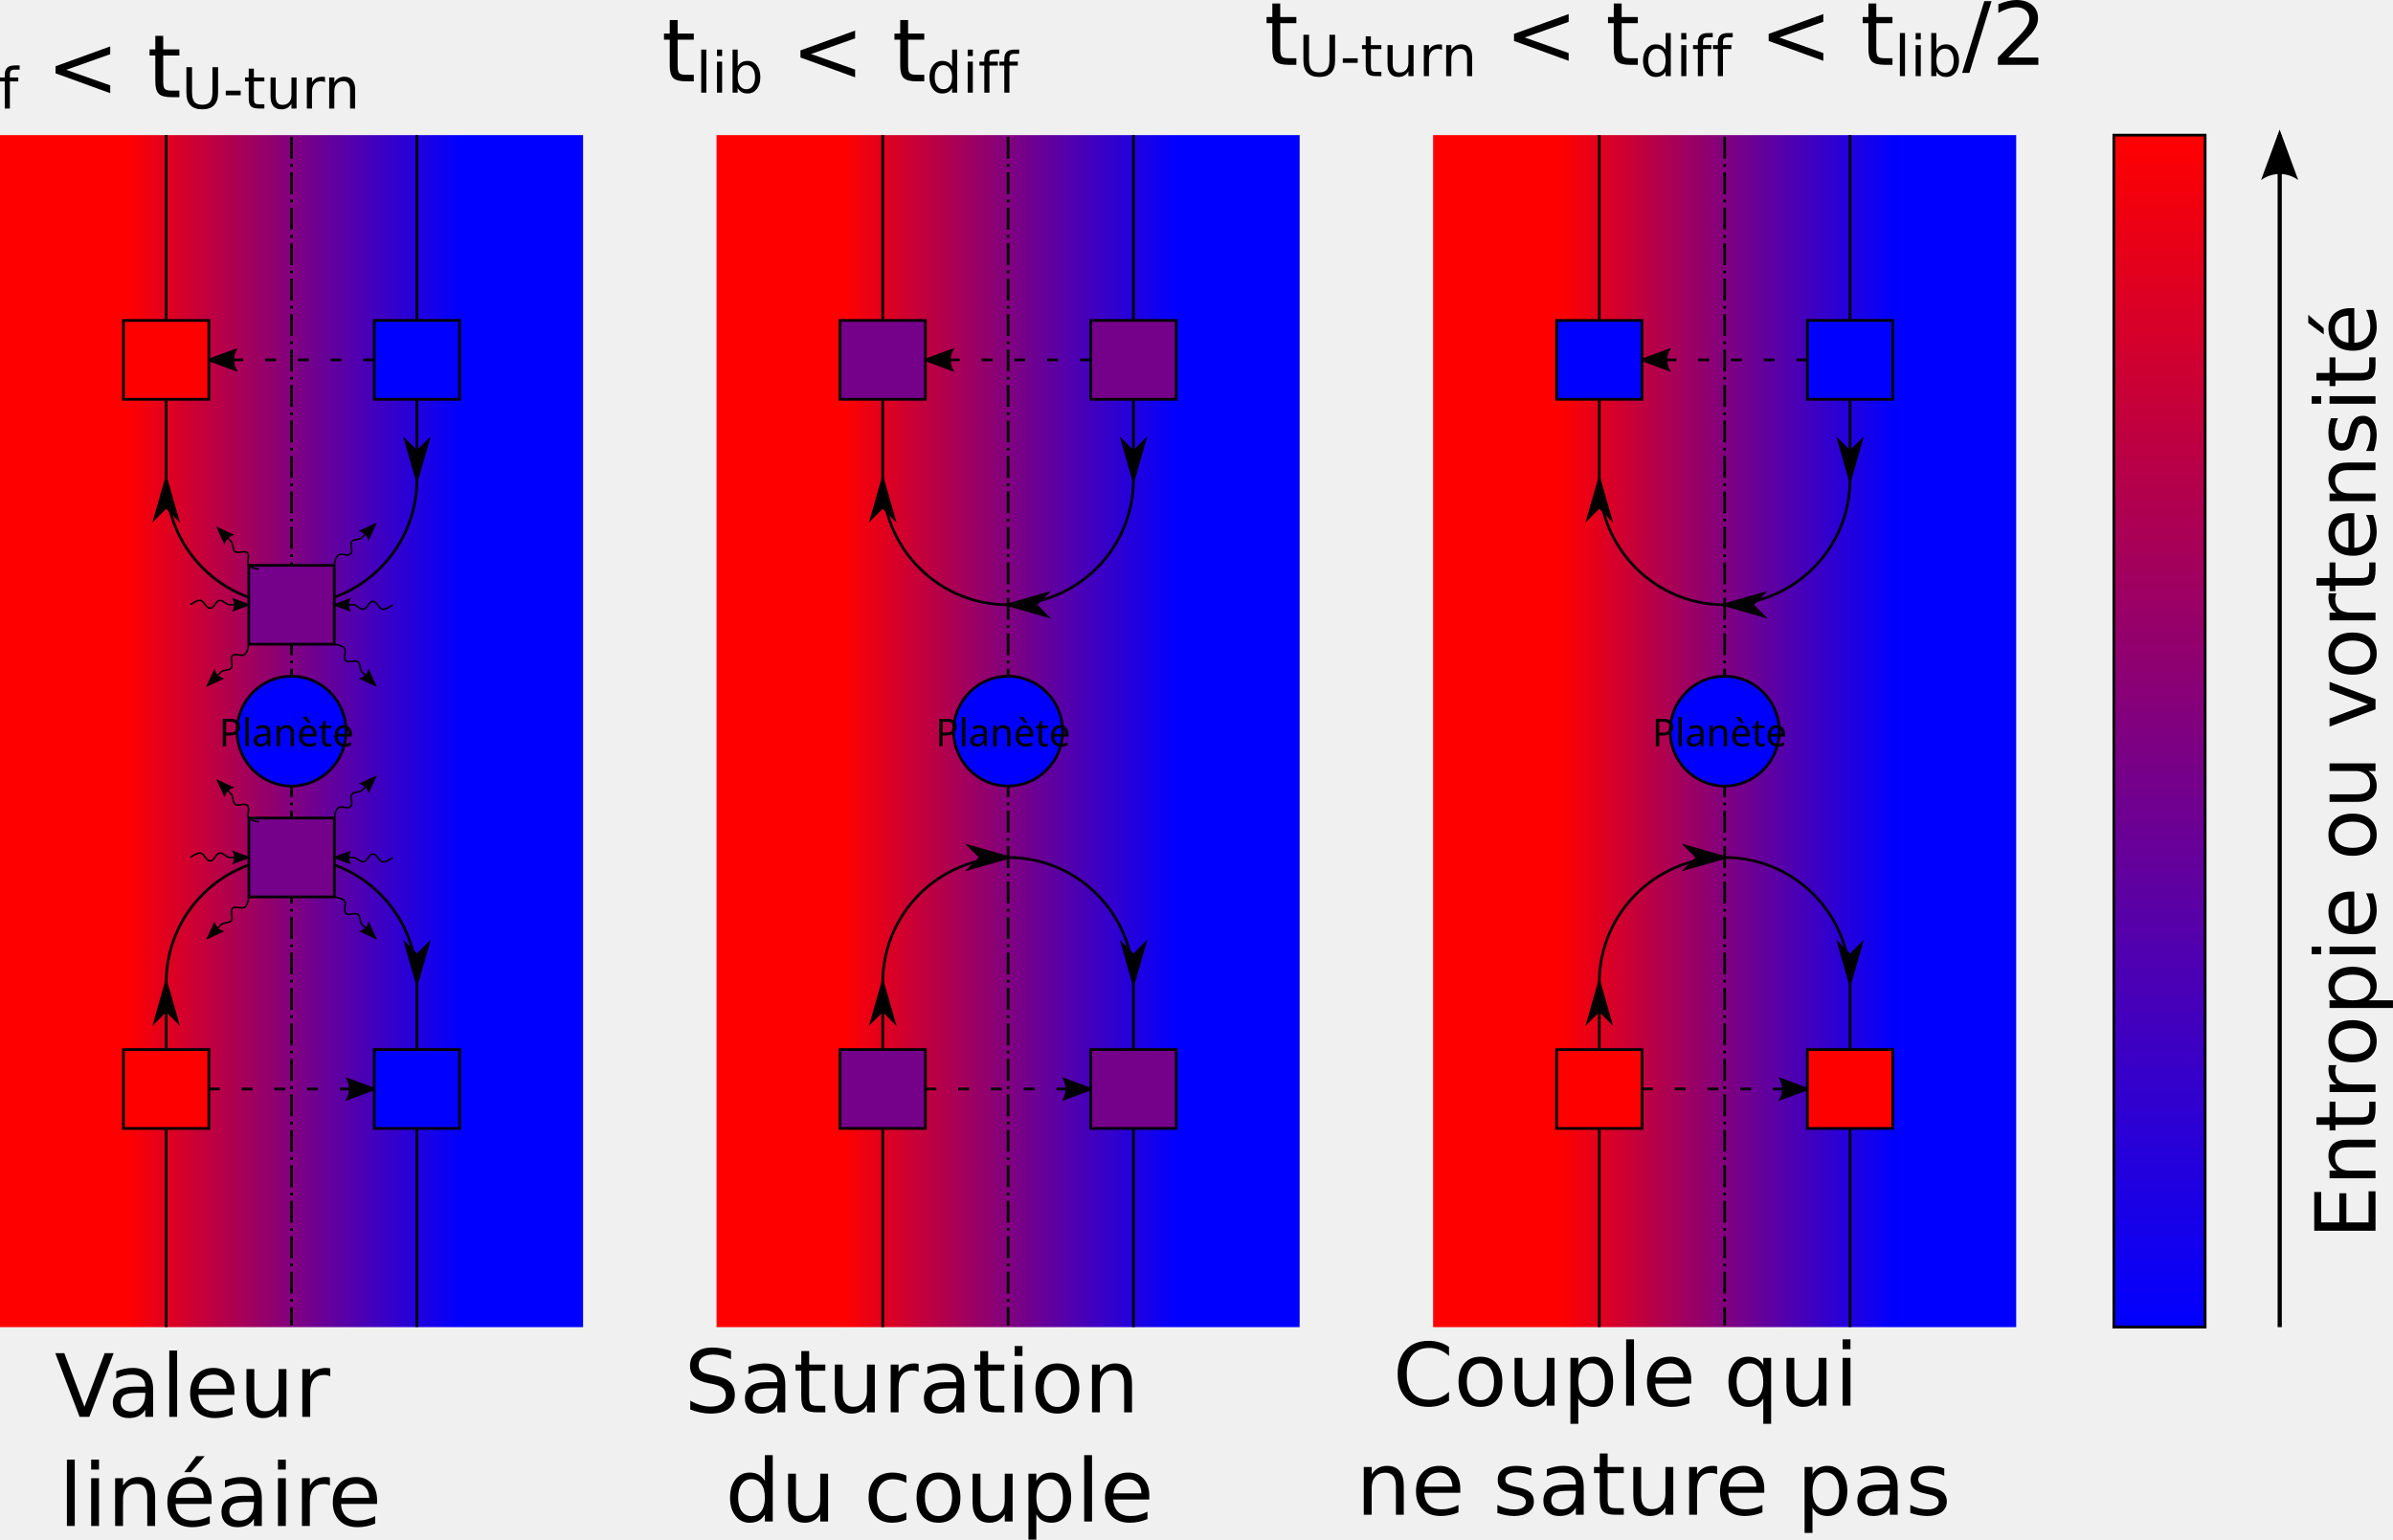
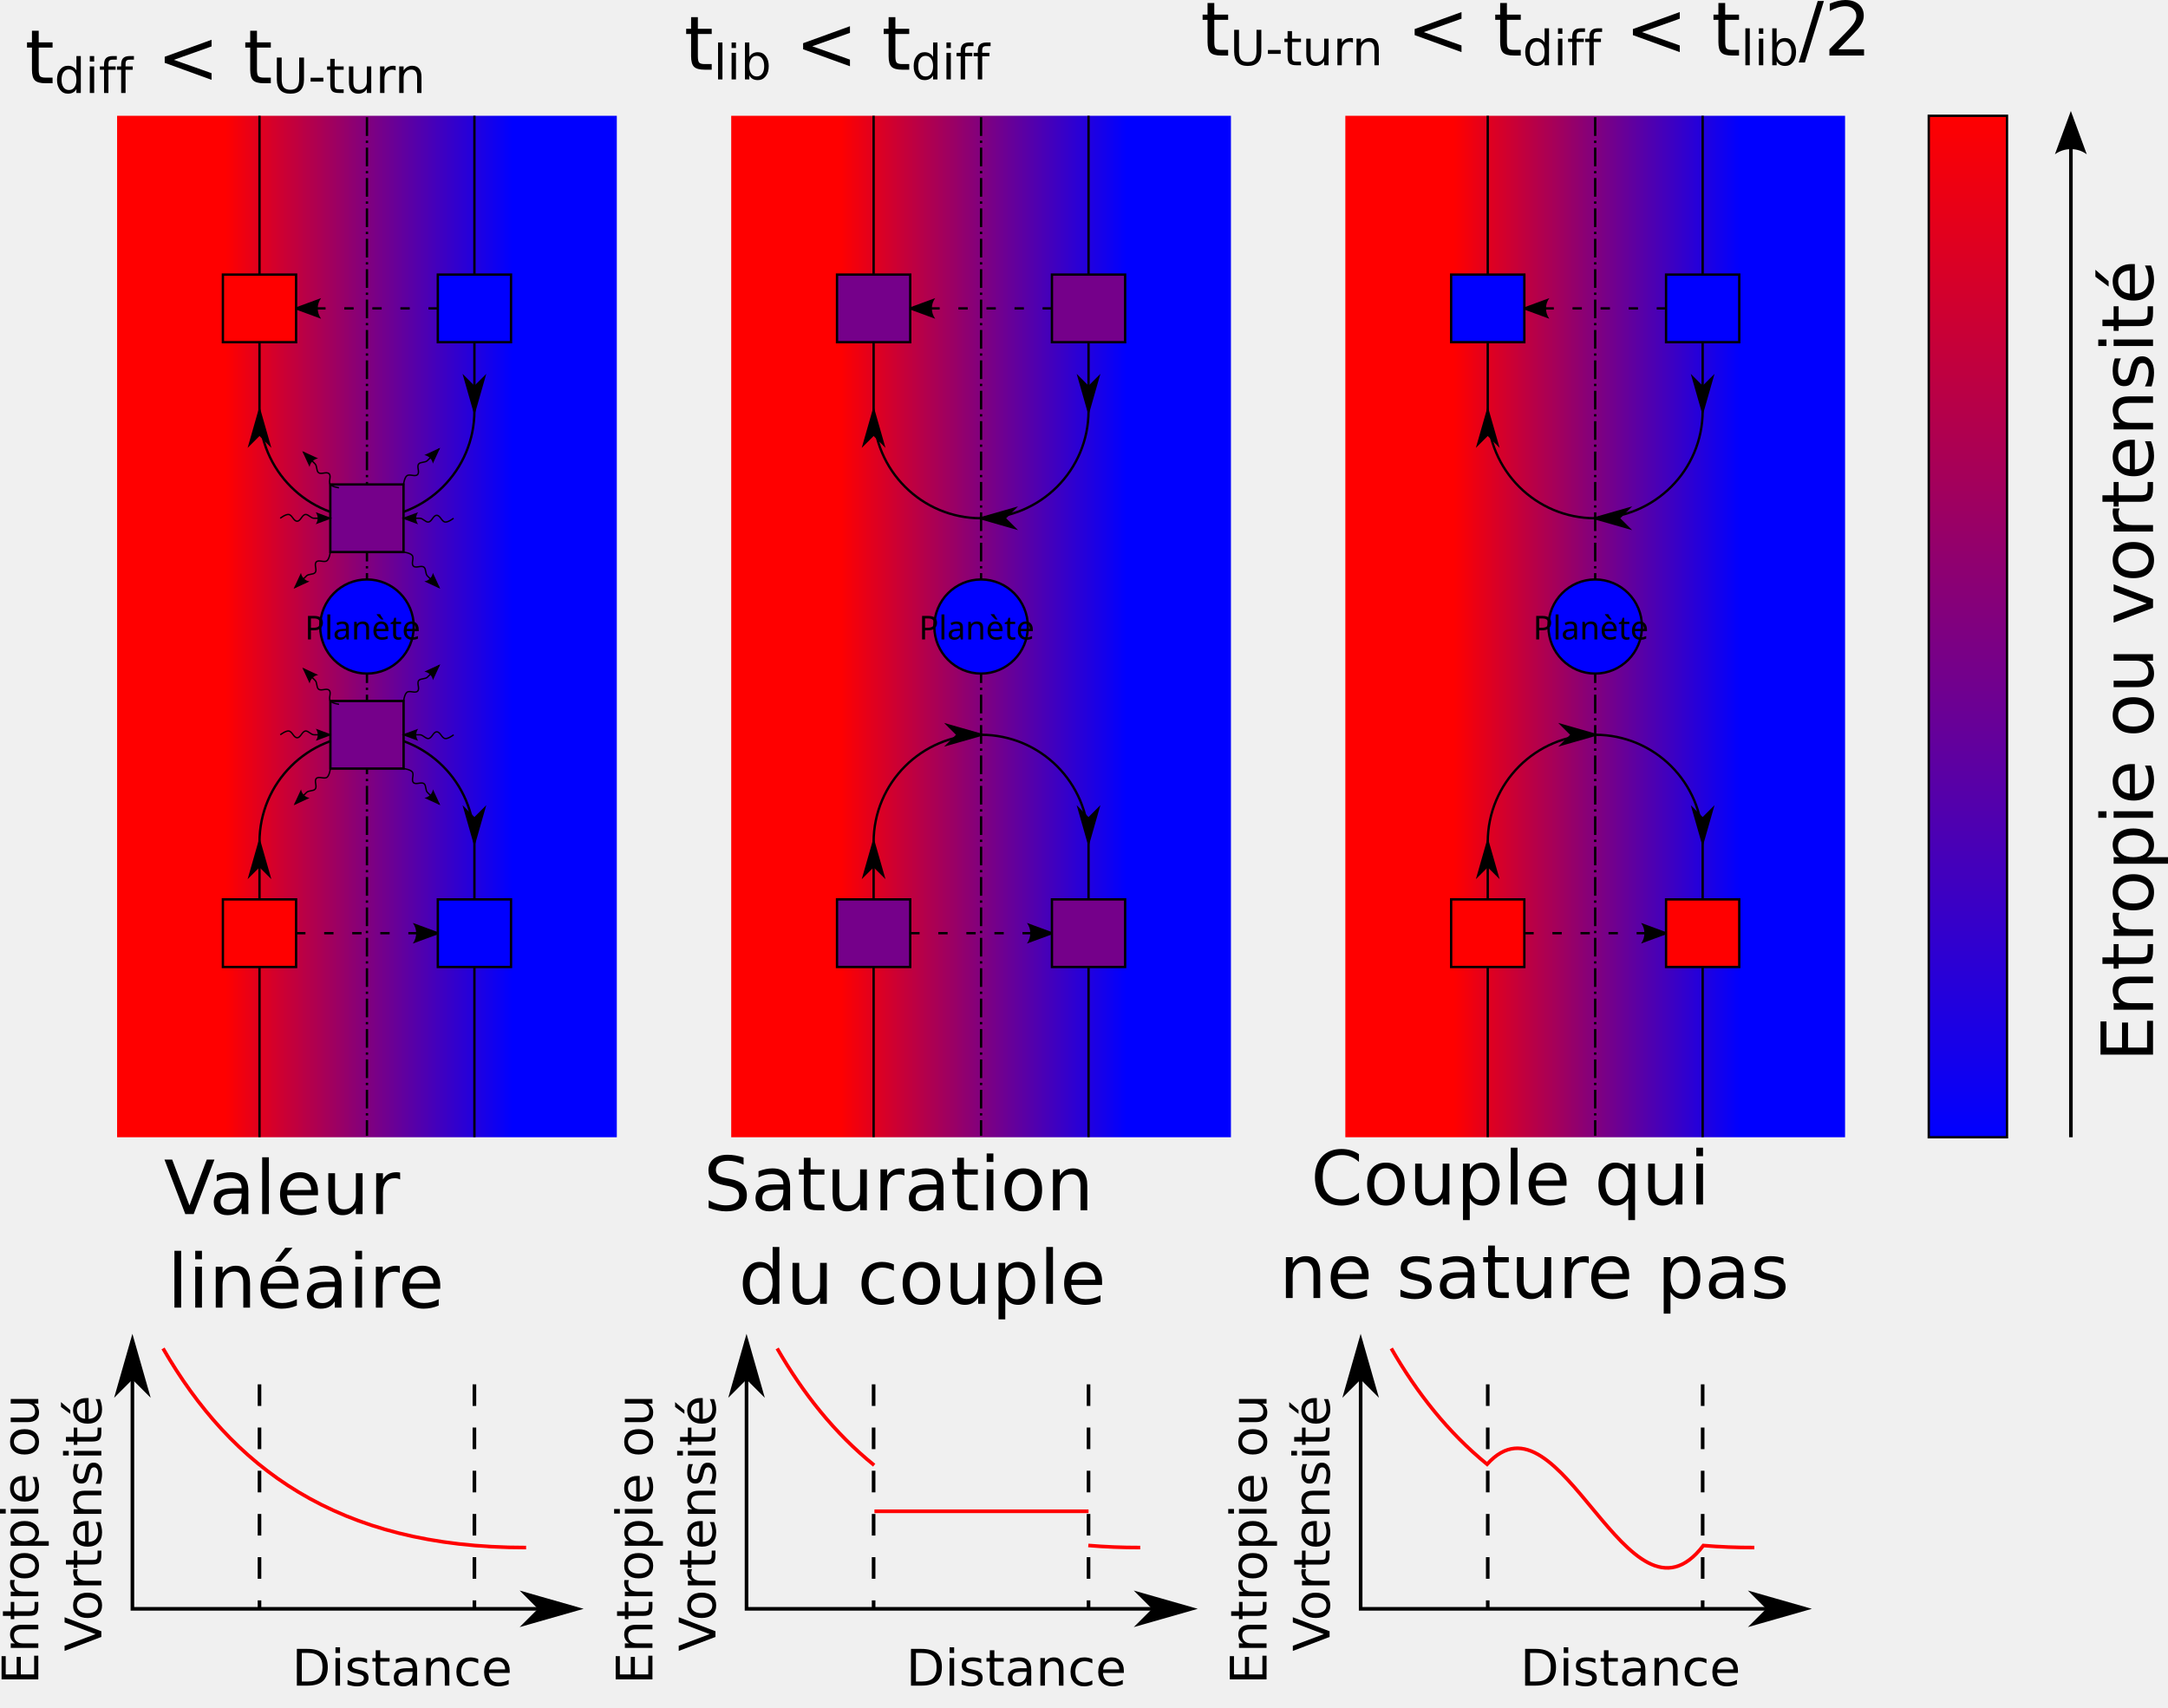
- <svg xmlns="http://www.w3.org/2000/svg" xmlns:xlink="http://www.w3.org/1999/xlink" width="569.467" height="366.422" viewBox="0 0 569.467 366.422" id="svg3031" version="1.1">
+ <svg xmlns="http://www.w3.org/2000/svg" xmlns:xlink="http://www.w3.org/1999/xlink" width="601.979" height="474.297" viewBox="0 0 601.979 474.297" id="svg3031" version="1.1">
  <defs id="defs3035">
+     <marker orient="auto" refY="0" refX="0" id="Arrow1Lstart" style="overflow:visible">
+       <path id="path4122" d="M 0,0 5,-5 -12.5,0 5,5 0,0 z" style="fill-rule:evenodd;stroke:#000000;stroke-width:1pt;marker-start:none" transform="matrix(0.8,0,0,0.8,10,0)" />
+     </marker>
    <marker orient="auto" refY="0" refX="0" id="Arrow2Lend" style="overflow:visible">
      <path id="path4685" style="font-size:12px;fill-rule:evenodd;stroke-width:0.625;stroke-linejoin:round" d="M 8.719,4.034 -2.207,0.016 8.719,-4.002 c -1.745,2.372 -1.735,5.617 -6e-7,8.035 z" transform="matrix(-1.1,0,0,-1.1,-1.1,0)" />
    </marker>
    <linearGradient id="linearGradient3984">
      <stop style="stop-color:#ff0000;stop-opacity:1;" offset="0" id="stop3986" />
      <stop style="stop-color:#0000ff;stop-opacity:1;" offset="1" id="stop3988" />
    </linearGradient>
    <marker style="overflow:visible" id="Arrow1Lend-2" refX="0" refY="0" orient="auto">
      <path transform="matrix(-0.8,0,0,-0.8,-10,0)" style="fill-rule:evenodd;stroke:#000000;stroke-width:1pt;marker-start:none" d="M 0,0 5,-5 -12.5,0 5,5 0,0 z" id="path3763" />
    </marker>
    <linearGradient xlink:href="#linearGradient3984" id="linearGradient7301" gradientUnits="userSpaceOnUse" gradientTransform="translate(-471.0919,-1.7965868e-6)" x1="-210.606" y1="220.146" x2="-88.147" y2="220.146" />
    <linearGradient xlink:href="#linearGradient3984" id="linearGradient7303" gradientUnits="userSpaceOnUse" gradientTransform="translate(-213.0533,-1.7965868e-6)" x1="-210.606" y1="220.146" x2="-88.147" y2="220.146" />
    <linearGradient xlink:href="#linearGradient3984" id="linearGradient7305" gradientUnits="userSpaceOnUse" gradientTransform="translate(54.15125,-1.7965868e-6)" x1="-210.606" y1="220.146" x2="-88.147" y2="220.146" />
-     <linearGradient xlink:href="#linearGradient3984" id="linearGradient3862" x1="791.463" y1="49.525" x2="791.463" y2="486.44" gradientUnits="userSpaceOnUse" gradientTransform="matrix(0.6493026,0,0,0.6493026,-2.8117872e-6,-1.630387e-6)" />
+     <linearGradient xlink:href="#linearGradient3984" id="linearGradient3862" x1="791.463" y1="49.525" x2="791.463" y2="486.44" gradientUnits="userSpaceOnUse" gradientTransform="matrix(0.6493026,0,0,0.6493026,32.51151,-1.7495036e-6)" />
  </defs>
-   <g style="font-size:14px;font-style:normal;font-variant:normal;font-weight:normal;font-stretch:normal;text-align:start;line-height:125%;letter-spacing:0px;word-spacing:0px;writing-mode:lr-tb;text-anchor:start;fill:#ffffff;fill-opacity:1;stroke:none;font-family:Sans;-inkscape-font-specification:Sans" id="text6004" transform="translate(-270.1691,-808.0186)" />
-   <g style="font-size:14px;font-style:normal;font-variant:normal;font-weight:normal;font-stretch:normal;text-align:start;line-height:125%;letter-spacing:0px;word-spacing:0px;writing-mode:lr-tb;text-anchor:start;fill:#ffffff;fill-opacity:1;stroke:none;font-family:Sans;-inkscape-font-specification:Sans" id="text6004-9" transform="translate(-48.64946,-809.0157)" />
-   <g id="g7266" transform="matrix(0.6493026,0,0,0.6493026,472.8152,31.06054)">
+   <g style="font-size:14px;font-style:normal;font-variant:normal;font-weight:normal;font-stretch:normal;text-align:start;line-height:125%;letter-spacing:0px;word-spacing:0px;writing-mode:lr-tb;text-anchor:start;fill:#ffffff;fill-opacity:1;stroke:none;font-family:Sans;-inkscape-font-specification:Sans" id="text6004" transform="translate(-237.6575,-808.0186)" />
+   <g style="font-size:14px;font-style:normal;font-variant:normal;font-weight:normal;font-stretch:normal;text-align:start;line-height:125%;letter-spacing:0px;word-spacing:0px;writing-mode:lr-tb;text-anchor:start;fill:#ffffff;fill-opacity:1;stroke:none;font-family:Sans;-inkscape-font-specification:Sans" id="text6004-9" transform="translate(-16.13795,-809.0157)" />
+   <g id="g7266" transform="matrix(0.6493026,0,0,0.6493026,505.3267,31.06054)">
    <rect y="1.688" x="-728.189" height="436.915" width="213.702" id="rect6919" style="fill:url(#linearGradient7301);fill-opacity:1;stroke:none" />
    <path id="path6921" d="m -621.338,2.304 0,435.684" style="fill:none;stroke:#000000;stroke-width:1;stroke-miterlimit:4;stroke-opacity:1;stroke-dasharray:8, 2, 1, 2;stroke-dashoffset:0" />
    <path id="path6923" d="m -591.039,84.071 -60.6,0" style="fill:#ff0000;fill-opacity:1;fill-rule:evenodd;stroke:#000000;stroke-width:1;stroke-linecap:butt;stroke-linejoin:miter;stroke-miterlimit:4;stroke-opacity:1;stroke-dasharray:4, 8;stroke-dashoffset:0;marker-end:url(#Arrow2Lend)" />
    <path transform="matrix(1,0,0,1.006404,-1101.338,-181.9176)" d="m 500,399.505 c 0,11.046 -8.954,20 -20,20 -11.046,0 -20,-8.954 -20,-20 0,-11.046 8.954,-20 20,-20 11.046,0 20,8.954 20,20 z" id="path6925" style="fill:#0000ff;fill-opacity:1;fill-rule:evenodd;stroke:#000000;stroke-width:0.997;stroke-miterlimit:4;stroke-opacity:1;stroke-dasharray:none;stroke-dashoffset:0" />
    <path id="path6927" d="m -667.292,438.578 0,-126.188 c 0,-25.376 20.593,-45.938 45.969,-45.938 25.376,0 45.938,20.562 45.938,45.938 l 0,126.188" style="fill:none;stroke:#000000;stroke-width:1;marker-mid:url(#Arrow1Lend-2)" />
    <path id="path6929" d="m -575.385,1.682 0,126.219 c 0,25.376 -20.593,45.938 -45.969,45.938 -25.376,0 -45.938,-20.562 -45.938,-45.938 l 0,-126.219" style="fill:none;stroke:#000000;stroke-width:1;marker-mid:url(#Arrow1Lend-2)" />
    <use height="440.301" width="659.683" transform="matrix(-1,0,0,1,-717.4336,267.2458)" id="use6931" xlink:href="#path4473" y="0" x="0" />
    <text transform="scale(0.9968133,1.003197)" id="text6933" y="224.961" x="-649.988" style="font-size:14.045px;font-style:normal;font-variant:normal;font-weight:normal;font-stretch:normal;text-align:start;line-height:125%;letter-spacing:0px;word-spacing:0px;writing-mode:lr-tb;text-anchor:start;fill:#000000;fill-opacity:1;stroke:none;font-family:Sans;-inkscape-font-specification:Sans" xml:space="preserve">
      <tspan y="224.961" x="-649.988" id="tspan6935">Planète</tspan>
    </text>
    <rect y="69.615" x="-591.039" height="28.912" width="31.307" id="rect6937" style="fill:#0000ff;stroke:#000000;stroke-width:1;stroke-linecap:butt;stroke-linejoin:miter;stroke-miterlimit:4;stroke-opacity:1;stroke-dasharray:none;stroke-dashoffset:0" />
    <rect style="fill:#ff0000;stroke:#000000;stroke-width:1;stroke-linecap:butt;stroke-linejoin:miter;stroke-miterlimit:4;stroke-opacity:1;stroke-dasharray:none;stroke-dashoffset:0" id="rect6939" width="31.307" height="28.912" x="-682.945" y="69.615" />
    <rect style="fill:#ff0000;stroke:#000000;stroke-width:1;stroke-linecap:butt;stroke-linejoin:miter;stroke-miterlimit:4;stroke-opacity:1;stroke-dasharray:none;stroke-dashoffset:0" id="rect6941" width="31.307" height="28.912" x="-682.945" y="336.861" />
    <rect y="336.861" x="-591.039" height="28.912" width="31.307" id="rect6943" style="fill:#0000ff;stroke:#000000;stroke-width:1;stroke-linecap:butt;stroke-linejoin:miter;stroke-miterlimit:4;stroke-opacity:1;stroke-dasharray:none;stroke-dashoffset:0" />
    <path id="path6947" d="m -658.393,266.453 c 0,0 2.303,-1.783 3.611,-1.618 1.527,0.193 2.072,2.876 3.611,2.876 1.539,0 2.075,-2.781 3.611,-2.876 1.202,-0.074 2.299,1.618 3.611,1.618 l 6.972,0" style="fill:none;stroke:#000000;stroke-width:0.584;stroke-linecap:butt;stroke-linejoin:miter;stroke-miterlimit:4;stroke-opacity:1;stroke-dasharray:none;stroke-dashoffset:0;marker-end:url(#Arrow2Lend)" />
    <rect y="251.997" x="-636.976" height="28.912" width="31.307" id="rect7149" style="fill:#75008a;fill-opacity:1;stroke:#000000;stroke-width:1;stroke-linecap:butt;stroke-linejoin:miter;stroke-miterlimit:4;stroke-opacity:1;stroke-dasharray:none;stroke-dashoffset:0" />
    <use x="0" y="0" xlink:href="#path6947" id="use7153" transform="matrix(-1,0,0,-1,-1242.646,532.9068)" width="659.683" height="440.301" />
    <use height="440.301" width="659.683" transform="matrix(-0.7071068,-0.7071068,0.7071068,-0.7071068,-1287.244,-23.73594)" id="use7155" xlink:href="#path6947" y="0" x="0" />
    <use x="0" y="0" xlink:href="#path6947" id="use7157" transform="matrix(0.7071068,-0.7071068,0.7071068,0.7071068,-328.5267,-401.9674)" width="659.683" height="440.301" />
    <use height="440.301" width="659.683" transform="matrix(0.7071068,0.7071068,-0.7071068,0.7071068,48.2954,558.0522)" id="use7159" xlink:href="#path6947" y="0" x="0" />
    <use x="0" y="0" xlink:href="#path6947" id="use7161" transform="matrix(-0.7071068,0.7071068,-0.7071068,-0.7071068,-914.1189,934.8743)" width="659.683" height="440.301" />
    <rect style="fill:#75008a;fill-opacity:1;stroke:#000000;stroke-width:1;stroke-linecap:butt;stroke-linejoin:miter;stroke-miterlimit:4;stroke-opacity:1;stroke-dasharray:none;stroke-dashoffset:0" id="rect7165" width="31.307" height="28.912" x="-637.007" y="159.382" />
    <use height="440.301" width="659.683" transform="matrix(-1,0,0,-1,-1242.677,440.2918)" id="use7167" xlink:href="#path6947" y="0" x="0" />
    <use x="0" y="0" xlink:href="#path6947" id="use7169" transform="matrix(-0.7071068,-0.7071068,0.7071068,-0.7071068,-1287.275,-116.351)" width="659.683" height="440.301" />
    <use height="440.301" width="659.683" transform="matrix(0.7071068,-0.7071068,0.7071068,0.7071068,-328.5579,-494.5824)" id="use7171" xlink:href="#path6947" y="0" x="0" />
    <use x="0" y="0" xlink:href="#path6947" id="use7173" transform="matrix(0.7071068,0.7071068,-0.7071068,0.7071068,48.26414,465.4372)" width="659.683" height="440.301" />
    <use height="440.301" width="659.683" transform="matrix(-0.7071068,0.7071068,-0.7071068,-0.7071068,-914.1502,842.2592)" id="use7175" xlink:href="#path6947" y="0" x="0" />
    <use height="440.301" width="659.683" transform="translate(-0.03125422,-92.61503)" id="use7177" xlink:href="#path6947" y="0" x="0" />
    <text id="text7179" y="-12.225" x="-620.874" style="font-size:32px;font-style:normal;font-variant:normal;font-weight:normal;font-stretch:normal;text-align:center;line-height:125%;letter-spacing:0px;word-spacing:0px;writing-mode:lr-tb;text-anchor:middle;fill:#000000;fill-opacity:1;stroke:none;font-family:DejaVu Sans;-inkscape-font-specification:DejaVu Sans" xml:space="preserve">
      <tspan y="-12.225" x="-620.874" id="tspan7181">t<tspan id="tspan7185" style="font-size:20.8px;baseline-shift:sub">diff</tspan> &lt; t<tspan id="tspan7183" style="font-size:20.8px;baseline-shift:sub">U-turn</tspan>
      </tspan>
    </text>
    <text id="text7205" y="471.479" x="-622.057" style="font-size:32px;font-style:normal;font-variant:normal;font-weight:normal;font-stretch:normal;text-align:center;line-height:125%;letter-spacing:0px;word-spacing:0px;writing-mode:lr-tb;text-anchor:middle;fill:#000000;fill-opacity:1;stroke:none;font-family:DejaVu Sans;-inkscape-font-specification:DejaVu Sans" xml:space="preserve">
      <tspan y="471.479" x="-622.057" id="tspan7207">Valeur</tspan>
      <tspan y="511.479" x="-622.057" id="tspan3075">linéaire</tspan>
    </text>
  </g>
-   <g id="g7244" transform="matrix(0.6493026,0,0,0.6493026,475.7908,31.06054)">
+   <g id="g7244" transform="matrix(0.6493026,0,0,0.6493026,508.3023,31.06054)">
    <rect style="fill:url(#linearGradient7303);fill-opacity:1;stroke:none" id="rect6891" width="213.702" height="436.915" x="-470.151" y="1.688" />
    <path style="fill:none;stroke:#000000;stroke-width:1;stroke-miterlimit:4;stroke-opacity:1;stroke-dasharray:8, 2, 1, 2;stroke-dashoffset:0" d="m -363.3,2.304 0,435.684" id="path6893" />
    <path style="fill:#ff0000;fill-opacity:1;fill-rule:evenodd;stroke:#000000;stroke-width:1;stroke-linecap:butt;stroke-linejoin:miter;stroke-miterlimit:4;stroke-opacity:1;stroke-dasharray:4, 8;stroke-dashoffset:0;marker-end:url(#Arrow2Lend)" d="m -333,84.071 -60.6,0" id="path6895" />
    <path style="fill:#0000ff;fill-opacity:1;fill-rule:evenodd;stroke:#000000;stroke-width:0.997;stroke-miterlimit:4;stroke-opacity:1;stroke-dasharray:none;stroke-dashoffset:0" id="path6897" d="m 500,399.505 c 0,11.046 -8.954,20 -20,20 -11.046,0 -20,-8.954 -20,-20 0,-11.046 8.954,-20 20,-20 11.046,0 20,8.954 20,20 z" transform="matrix(1,0,0,1.006404,-843.2998,-181.9176)" />
    <path style="fill:none;stroke:#000000;stroke-width:1;marker-mid:url(#Arrow1Lend-2)" d="m -409.253,438.578 0,-126.188 c 0,-25.376 20.593,-45.938 45.969,-45.938 25.376,0 45.938,20.562 45.938,45.938 l 0,126.188" id="path6899" />
    <path style="fill:none;stroke:#000000;stroke-width:1;marker-mid:url(#Arrow1Lend-2)" d="m -317.347,1.682 0,126.219 c 0,25.376 -20.593,45.938 -45.969,45.938 -25.376,0 -45.938,-20.562 -45.938,-45.938 l 0,-126.219" id="path6901" />
    <use x="0" y="0" xlink:href="#path4473" id="use6903" transform="matrix(-1,0,0,1,-459.3951,267.2458)" width="659.683" height="440.301" />
    <text xml:space="preserve" style="font-size:14.045px;font-style:normal;font-variant:normal;font-weight:normal;font-stretch:normal;text-align:start;line-height:125%;letter-spacing:0px;word-spacing:0px;writing-mode:lr-tb;text-anchor:start;fill:#000000;fill-opacity:1;stroke:none;font-family:Sans;-inkscape-font-specification:Sans" x="-391.124" y="224.961" id="text6905" transform="scale(0.9968133,1.003197)">
      <tspan id="tspan6907" x="-391.124" y="224.961">Planète</tspan>
    </text>
    <rect style="fill:#75008a;fill-opacity:1;stroke:#000000;stroke-width:1;stroke-linecap:butt;stroke-linejoin:miter;stroke-miterlimit:4;stroke-opacity:1;stroke-dasharray:none;stroke-dashoffset:0" id="rect6909" width="31.307" height="28.912" x="-333" y="69.615" />
    <rect y="69.615" x="-424.906" height="28.912" width="31.307" id="rect6911" style="fill:#75008a;fill-opacity:1;stroke:#000000;stroke-width:1;stroke-linecap:butt;stroke-linejoin:miter;stroke-miterlimit:4;stroke-opacity:1;stroke-dasharray:none;stroke-dashoffset:0" />
    <rect y="336.861" x="-424.906" height="28.912" width="31.307" id="rect6913" style="fill:#75008a;fill-opacity:1;stroke:#000000;stroke-width:1;stroke-linecap:butt;stroke-linejoin:miter;stroke-miterlimit:4;stroke-opacity:1;stroke-dasharray:none;stroke-dashoffset:0" />
    <rect style="fill:#75008a;fill-opacity:1;stroke:#000000;stroke-width:1;stroke-linecap:butt;stroke-linejoin:miter;stroke-miterlimit:4;stroke-opacity:1;stroke-dasharray:none;stroke-dashoffset:0" id="rect6915" width="31.307" height="28.912" x="-333" y="336.861" />
    <text id="text7187" y="-18.027" x="-363.922" style="font-size:32px;font-style:normal;font-variant:normal;font-weight:normal;font-stretch:normal;text-align:center;line-height:125%;letter-spacing:0px;word-spacing:0px;writing-mode:lr-tb;text-anchor:middle;fill:#000000;fill-opacity:1;stroke:none;font-family:DejaVu Sans;-inkscape-font-specification:DejaVu Sans" xml:space="preserve">
      <tspan y="-18.027" x="-363.922" id="tspan7189">t<tspan id="tspan7193" style="font-size:20.8px;baseline-shift:sub">lib</tspan> &lt; t<tspan id="tspan7191" style="font-size:20.8px;baseline-shift:sub">diff</tspan>
      </tspan>
    </text>
    <text id="text7209" y="469.838" x="-362.979" style="font-size:32px;font-style:normal;font-variant:normal;font-weight:normal;font-stretch:normal;text-align:center;line-height:125%;letter-spacing:0px;word-spacing:0px;writing-mode:lr-tb;text-anchor:middle;fill:#000000;fill-opacity:1;stroke:none;font-family:DejaVu Sans;-inkscape-font-specification:DejaVu Sans" xml:space="preserve">
      <tspan y="469.838" x="-362.979" id="tspan7211">Saturation</tspan>
      <tspan id="tspan7213" y="509.838" x="-362.979">du couple</tspan>
    </text>
  </g>
-   <g id="g7221" transform="matrix(0.6493026,0,0,0.6493026,472.8152,31.06054)">
+   <g id="g7221" transform="matrix(0.6493026,0,0,0.6493026,505.3267,31.06054)">
    <rect y="1.688" x="-202.946" height="436.915" width="213.702" id="rect3982" style="fill:url(#linearGradient7305);fill-opacity:1;stroke:none" />
    <path id="path4774" d="m -96.095,2.304 0,435.684" style="fill:none;stroke:#000000;stroke-width:1;stroke-miterlimit:4;stroke-opacity:1;stroke-dasharray:8, 2, 1, 2;stroke-dashoffset:0" />
    <path id="path4473" d="m -65.795,84.071 -60.6,0" style="fill:#ff0000;fill-opacity:1;fill-rule:evenodd;stroke:#000000;stroke-width:1;stroke-linecap:butt;stroke-linejoin:miter;stroke-miterlimit:4;stroke-opacity:1;stroke-dasharray:4, 8;stroke-dashoffset:0;marker-end:url(#Arrow2Lend)" />
    <path transform="matrix(1,0,0,1.006404,-576.0953,-181.9176)" d="m 500,399.505 c 0,11.046 -8.954,20 -20,20 -11.046,0 -20,-8.954 -20,-20 0,-11.046 8.954,-20 20,-20 11.046,0 20,8.954 20,20 z" id="path4770" style="fill:#0000ff;fill-opacity:1;fill-rule:evenodd;stroke:#000000;stroke-width:0.997;stroke-miterlimit:4;stroke-opacity:1;stroke-dasharray:none;stroke-dashoffset:0" />
    <path id="path6075" d="m -142.048,438.578 0,-126.188 c 0,-25.376 20.593,-45.938 45.969,-45.938 25.376,0 45.938,20.562 45.938,45.938 l 0,126.188" style="fill:none;stroke:#000000;stroke-width:1;marker-mid:url(#Arrow1Lend-2)" />
    <path id="path6072" d="m -50.142,1.682 0,126.219 c 0,25.376 -20.593,45.938 -45.969,45.938 -25.376,0 -45.938,-20.562 -45.938,-45.938 l 0,-126.219" style="fill:none;stroke:#000000;stroke-width:1;marker-mid:url(#Arrow1Lend-2)" />
    <use height="440.301" width="659.683" transform="matrix(-1,0,0,1,-192.1906,267.2458)" id="use6077" xlink:href="#path4473" y="0" x="0" />
    <text transform="scale(0.9968133,1.003197)" id="text5786" y="224.961" x="-123.066" style="font-size:14.045px;font-style:normal;font-variant:normal;font-weight:normal;font-stretch:normal;text-align:start;line-height:125%;letter-spacing:0px;word-spacing:0px;writing-mode:lr-tb;text-anchor:start;fill:#000000;fill-opacity:1;stroke:none;font-family:Sans;-inkscape-font-specification:Sans" xml:space="preserve">
      <tspan y="224.961" x="-123.066" id="tspan5788">Planète</tspan>
    </text>
    <rect y="69.615" x="-65.795" height="28.912" width="31.307" id="rect3980" style="fill:#0000ff;stroke:#000000;stroke-width:1;stroke-linecap:butt;stroke-linejoin:miter;stroke-miterlimit:4;stroke-opacity:1;stroke-dasharray:none;stroke-dashoffset:0" />
    <rect style="fill:#0000ff;stroke:#000000;stroke-width:1;stroke-linecap:butt;stroke-linejoin:miter;stroke-miterlimit:4;stroke-opacity:1;stroke-dasharray:none;stroke-dashoffset:0" id="use3992" width="31.307" height="28.912" x="-157.702" y="69.615" />
    <rect style="fill:#ff0000;stroke:#000000;stroke-width:1;stroke-linecap:butt;stroke-linejoin:miter;stroke-miterlimit:4;stroke-opacity:1;stroke-dasharray:none;stroke-dashoffset:0" id="rect3994" width="31.307" height="28.912" x="-157.702" y="336.861" />
    <rect y="336.861" x="-65.795" height="28.912" width="31.307" id="use3996" style="fill:#ff0000;stroke:#000000;stroke-width:1;stroke-linecap:butt;stroke-linejoin:miter;stroke-miterlimit:4;stroke-opacity:1;stroke-dasharray:none;stroke-dashoffset:0" />
    <text id="text7195" y="-24.087" x="-95.956" style="font-size:32px;font-style:normal;font-variant:normal;font-weight:normal;font-stretch:normal;text-align:center;line-height:125%;letter-spacing:0px;word-spacing:0px;writing-mode:lr-tb;text-anchor:middle;fill:#000000;fill-opacity:1;stroke:none;font-family:DejaVu Sans;-inkscape-font-specification:DejaVu Sans" xml:space="preserve">
      <tspan y="-24.087" x="-95.956" id="tspan7197">t<tspan id="tspan7203" style="font-size:20.8px;baseline-shift:sub">U-turn</tspan> &lt; t<tspan id="tspan7201" style="font-size:20.8px;baseline-shift:sub">diff</tspan> &lt; t<tspan id="tspan7199" style="font-size:20.8px;baseline-shift:sub">lib</tspan>/2</tspan>
    </text>
    <text id="text7215" y="467.377" x="-96.759" style="font-size:32px;font-style:normal;font-variant:normal;font-weight:normal;font-stretch:normal;text-align:center;line-height:125%;letter-spacing:0px;word-spacing:0px;writing-mode:lr-tb;text-anchor:middle;fill:#000000;fill-opacity:1;stroke:none;font-family:DejaVu Sans;-inkscape-font-specification:DejaVu Sans" xml:space="preserve">
      <tspan y="467.377" x="-96.759" id="tspan7217">Couple qui</tspan>
      <tspan id="tspan7219" y="507.377" x="-96.759">ne sature pas</tspan>
    </text>
  </g>
-   <rect style="fill:url(#linearGradient3862);fill-opacity:1;stroke:#000000;stroke-width:0.649;stroke-linecap:butt;stroke-linejoin:miter;stroke-miterlimit:10;stroke-opacity:1;stroke-dasharray:none;stroke-dashoffset:0" id="rect3074" width="21.724" height="283.69" x="503.037" y="32.157" />
-   <path style="fill:none;stroke:#000000;stroke-width:1;stroke-linecap:butt;stroke-linejoin:miter;stroke-miterlimit:10;stroke-opacity:1;stroke-dasharray:none;stroke-dashoffset:0;marker-end:url(#Arrow2Lend)" d="m 542.508,315.847 0,-283.69" id="path3864" />
-   <text xml:space="preserve" style="font-size:20px;font-style:normal;font-variant:normal;font-weight:normal;font-stretch:normal;text-align:center;line-height:125%;letter-spacing:0px;word-spacing:0px;writing-mode:lr-tb;text-anchor:middle;fill:#000000;fill-opacity:1;stroke:none;font-family:DejaVu Sans;-inkscape-font-specification:DejaVu Sans" x="-174.037" y="565.307" id="text4050" transform="matrix(0,-1,1,0,0,0)">
-     <tspan id="tspan4052" x="-174.037" y="565.307">Entropie ou vortensité</tspan>
+   <rect style="fill:url(#linearGradient3862);fill-opacity:1;stroke:#000000;stroke-width:0.649;stroke-linecap:butt;stroke-linejoin:miter;stroke-miterlimit:10;stroke-opacity:1;stroke-dasharray:none;stroke-dashoffset:0" id="rect3074" width="21.724" height="283.69" x="535.548" y="32.157" />
+   <path style="fill:none;stroke:#000000;stroke-width:1;stroke-linecap:butt;stroke-linejoin:miter;stroke-miterlimit:10;stroke-opacity:1;stroke-dasharray:none;stroke-dashoffset:0;marker-end:url(#Arrow2Lend)" d="m 575.02,315.847 0,-283.69" id="path3864" />
+   <text xml:space="preserve" style="font-size:20px;font-style:normal;font-variant:normal;font-weight:normal;font-stretch:normal;text-align:center;line-height:125%;letter-spacing:0px;word-spacing:0px;writing-mode:lr-tb;text-anchor:middle;fill:#000000;fill-opacity:1;stroke:none;font-family:DejaVu Sans;-inkscape-font-specification:DejaVu Sans" x="-174.037" y="597.819" id="text4050" transform="matrix(0,-1,1,0,0,0)">
+     <tspan id="tspan4052" x="-174.037" y="597.819">Entropie ou vortensité</tspan>
  </text>
+   <g id="g4574" transform="translate(32.51152,-5.955029)">
+     <path transform="translate(0,-6.9064924e-6)" id="path3077" d="m 4.254,378.332 0,74.438 123.354,0" style="fill:none;stroke:#000000;stroke-width:1;stroke-linecap:butt;stroke-linejoin:miter;stroke-miterlimit:10;stroke-opacity:1;stroke-dasharray:none;stroke-dashoffset:0;marker-start:url(#Arrow1Lstart);marker-end:url(#Arrow1Lend-2)" />
+     <path transform="translate(0,-6.9064924e-6)" id="path4496" d="M 12.761,380.459 C 31.613,413.151 60.812,435.84 113.571,435.755" style="fill:none;stroke:#ff0000;stroke-width:1;stroke-linecap:butt;stroke-linejoin:miter;stroke-miterlimit:10;stroke-opacity:1;stroke-dasharray:none;stroke-dashoffset:0" />
+     <text id="text4498" y="474.099" x="95.045" style="font-size:20px;font-style:normal;font-variant:normal;font-weight:normal;font-stretch:normal;text-align:center;line-height:125%;letter-spacing:0px;word-spacing:0px;writing-mode:lr-tb;text-anchor:middle;fill:#000000;fill-opacity:1;stroke:none;font-family:DejaVu Sans;-inkscape-font-specification:DejaVu Sans" xml:space="preserve">
+       <tspan style="font-size:14px" y="474.099" x="95.045" id="tspan4500">Distance</tspan>
+     </text>
+     <text transform="matrix(0,-1,1,0,0,0)" id="text4502" y="-21.875" x="-417.911" style="font-size:14px;font-style:normal;font-variant:normal;font-weight:normal;font-stretch:normal;text-align:center;line-height:125%;letter-spacing:0px;word-spacing:0px;writing-mode:lr-tb;text-anchor:middle;fill:#000000;fill-opacity:1;stroke:none;font-family:DejaVu Sans;-inkscape-font-specification:DejaVu Sans" xml:space="preserve">
+       <tspan y="-21.875" x="-417.911" id="tspan4504">Entropie ou</tspan>
+       <tspan id="tspan4506" y="-4.375" x="-417.911">Vortensité</tspan>
+     </text>
+     <path id="path4508" d="m 39.541,390.423 0,61.96" style="fill:none;stroke:#000000;stroke-width:1;stroke-linecap:butt;stroke-linejoin:miter;stroke-miterlimit:10;stroke-opacity:1;stroke-dasharray:6, 6;stroke-dashoffset:0" />
+     <path style="fill:none;stroke:#000000;stroke-width:1;stroke-linecap:butt;stroke-linejoin:miter;stroke-miterlimit:10;stroke-opacity:1;stroke-dasharray:6, 6;stroke-dashoffset:0" d="m 99.216,390.423 0,61.96" id="path4510" />
+   </g>
+   <g id="g4563" transform="translate(32.51152,-8.962783)">
+     <path style="fill:none;stroke:#000000;stroke-width:1;stroke-linecap:butt;stroke-linejoin:miter;stroke-miterlimit:10;stroke-opacity:1;stroke-dasharray:none;stroke-dashoffset:0;marker-start:url(#Arrow1Lstart);marker-end:url(#Arrow1Lend-2)" d="m 174.774,381.34 0,74.438 123.354,0" id="path4512" />
+     <path style="fill:none;stroke:#ff0000;stroke-width:1;stroke-linecap:butt;stroke-linejoin:miter;stroke-miterlimit:10;stroke-opacity:1;stroke-dasharray:none;stroke-dashoffset:0" d="m 183.282,383.466 c 7.216,12.513 15.948,23.561 26.937,32.428 m 0.071,12.795 59.448,0 m -0.064,9.491 c 4.601,0.393 9.403,0.59 14.419,0.582" id="path4514" />
+     <text xml:space="preserve" style="font-size:20px;font-style:normal;font-variant:normal;font-weight:normal;font-stretch:normal;text-align:center;line-height:125%;letter-spacing:0px;word-spacing:0px;writing-mode:lr-tb;text-anchor:middle;fill:#000000;fill-opacity:1;stroke:none;font-family:DejaVu Sans;-inkscape-font-specification:DejaVu Sans" x="265.565" y="477.107" id="text4516">
+       <tspan id="tspan4518" x="265.565" y="477.107" style="font-size:14px">Distance</tspan>
+     </text>
+     <text xml:space="preserve" style="font-size:14px;font-style:normal;font-variant:normal;font-weight:normal;font-stretch:normal;text-align:center;line-height:125%;letter-spacing:0px;word-spacing:0px;writing-mode:lr-tb;text-anchor:middle;fill:#000000;fill-opacity:1;stroke:none;font-family:DejaVu Sans;-inkscape-font-specification:DejaVu Sans" x="-420.919" y="148.646" id="text4520" transform="matrix(0,-1,1,0,0,0)">
+       <tspan id="tspan4522" x="-420.919" y="148.646">Entropie ou</tspan>
+       <tspan x="-420.919" y="166.146" id="tspan4524">Vortensité</tspan>
+     </text>
+     <path style="fill:none;stroke:#000000;stroke-width:1;stroke-linecap:butt;stroke-linejoin:miter;stroke-miterlimit:10;stroke-opacity:1;stroke-dasharray:6, 6;stroke-dashoffset:0" d="m 210.062,393.43 0,61.96" id="path4526" />
+     <path id="path4528" d="m 269.737,393.43 0,61.96" style="fill:none;stroke:#000000;stroke-width:1;stroke-linecap:butt;stroke-linejoin:miter;stroke-miterlimit:10;stroke-opacity:1;stroke-dasharray:6, 6;stroke-dashoffset:0" />
+   </g>
+   <g id="g4552" transform="translate(32.51152,-14.97826)">
+     <path id="path4532" d="m 345.295,387.355 0,74.438 123.354,0" style="fill:none;stroke:#000000;stroke-width:1;stroke-linecap:butt;stroke-linejoin:miter;stroke-miterlimit:10;stroke-opacity:1;stroke-dasharray:none;stroke-dashoffset:0;marker-start:url(#Arrow1Lstart);marker-end:url(#Arrow1Lend-2)" />
+     <path id="path4534" d="m 353.802,389.482 c 7.143,12.387 15.772,23.339 26.605,32.159 20.407,-22.593 39.137,49.788 60.045,22.577 4.522,0.378 9.238,0.568 14.16,0.56" style="fill:none;stroke:#ff0000;stroke-width:1;stroke-linecap:butt;stroke-linejoin:miter;stroke-miterlimit:10;stroke-opacity:1;stroke-dasharray:none;stroke-dashoffset:0" />
+     <text id="text4536" y="483.122" x="436.086" style="font-size:20px;font-style:normal;font-variant:normal;font-weight:normal;font-stretch:normal;text-align:center;line-height:125%;letter-spacing:0px;word-spacing:0px;writing-mode:lr-tb;text-anchor:middle;fill:#000000;fill-opacity:1;stroke:none;font-family:DejaVu Sans;-inkscape-font-specification:DejaVu Sans" xml:space="preserve">
+       <tspan style="font-size:14px" y="483.122" x="436.086" id="tspan4538">Distance</tspan>
+     </text>
+     <text transform="matrix(0,-1,1,0,0,0)" id="text4540" y="319.167" x="-426.935" style="font-size:14px;font-style:normal;font-variant:normal;font-weight:normal;font-stretch:normal;text-align:center;line-height:125%;letter-spacing:0px;word-spacing:0px;writing-mode:lr-tb;text-anchor:middle;fill:#000000;fill-opacity:1;stroke:none;font-family:DejaVu Sans;-inkscape-font-specification:DejaVu Sans" xml:space="preserve">
+       <tspan y="319.167" x="-426.935" id="tspan4542">Entropie ou</tspan>
+       <tspan id="tspan4544" y="336.667" x="-426.935">Vortensité</tspan>
+     </text>
+     <path id="path4546" d="m 380.583,399.446 0,61.96" style="fill:none;stroke:#000000;stroke-width:1;stroke-linecap:butt;stroke-linejoin:miter;stroke-miterlimit:10;stroke-opacity:1;stroke-dasharray:6, 6;stroke-dashoffset:0" />
+     <path style="fill:none;stroke:#000000;stroke-width:1;stroke-linecap:butt;stroke-linejoin:miter;stroke-miterlimit:10;stroke-opacity:1;stroke-dasharray:6, 6;stroke-dashoffset:0" d="m 440.258,399.446 0,61.96" id="path4548" />
+   </g>
</svg>
